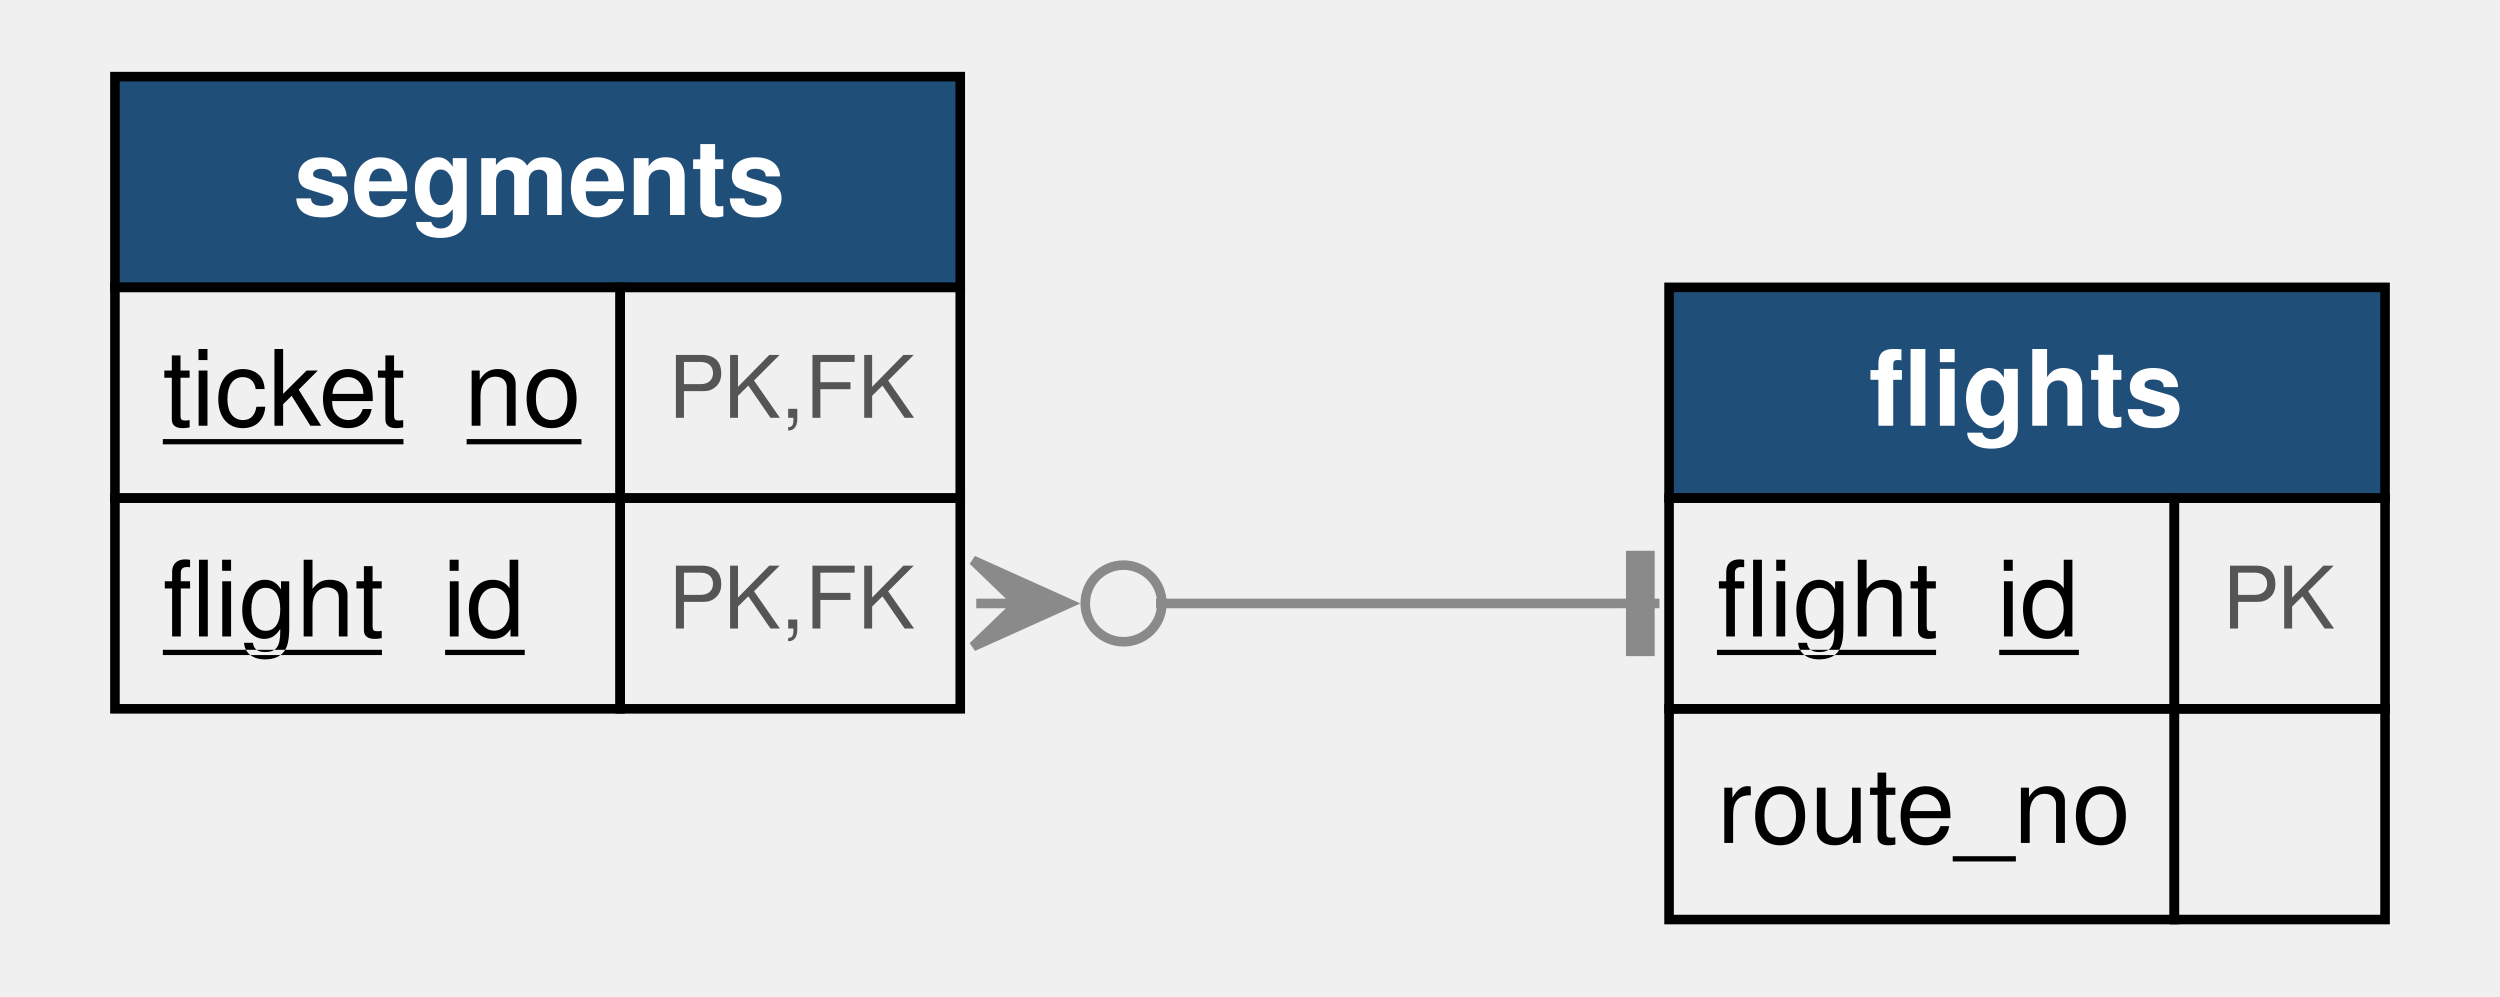
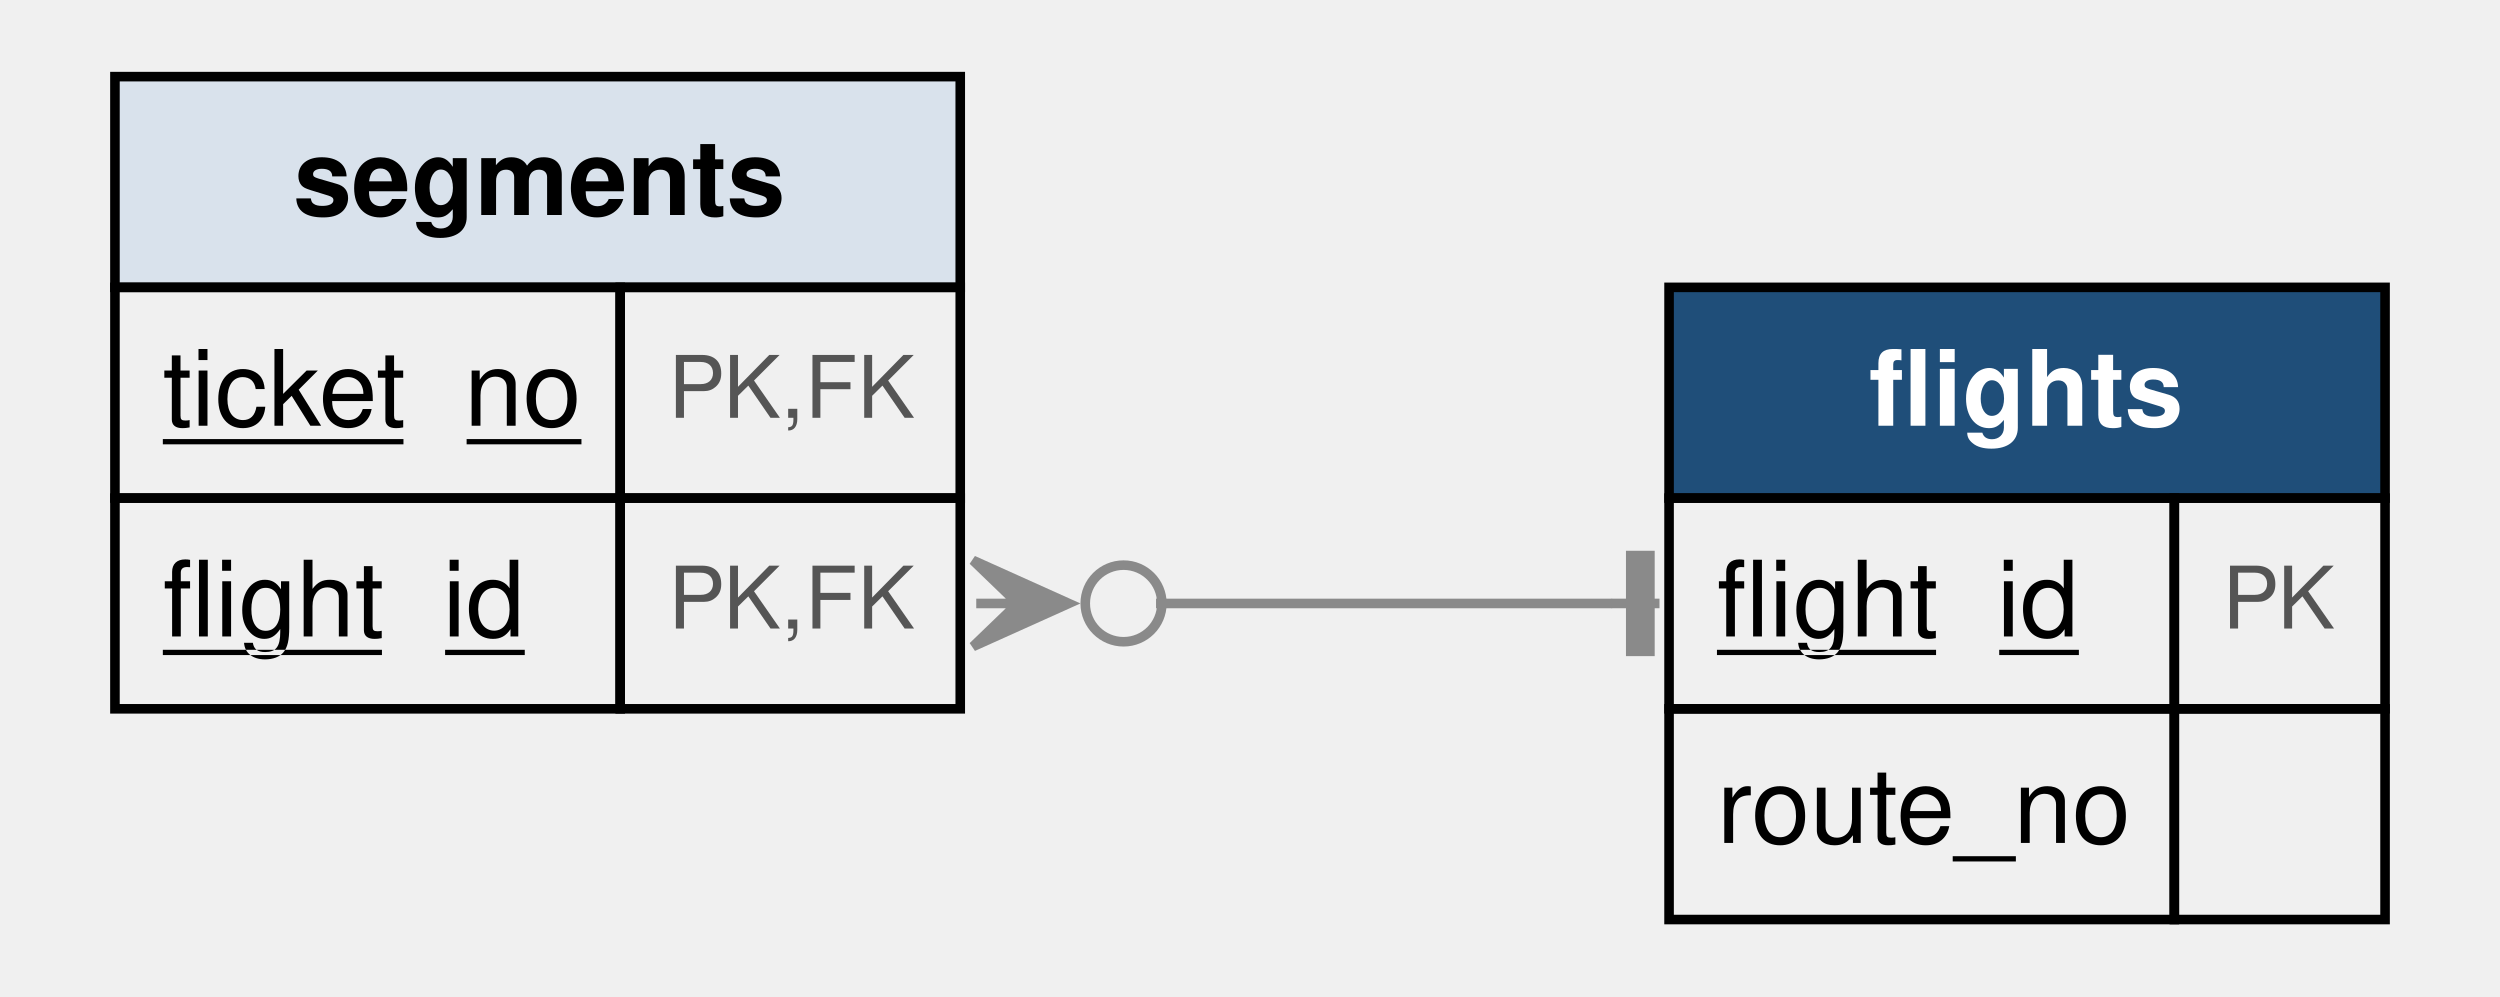
<svg xmlns="http://www.w3.org/2000/svg" width="261pt" height="104pt" viewBox="0.00 0.00 261.00 104.00">
  <g id="graph0" class="graph" transform="scale(1 1) rotate(0) translate(4 100)">
    <g id="node1" class="node">
      <polygon fill="#1f4e79" stroke="none" points="170.25,-48 170.25,-70 245,-70 245,-48 170.25,-48" />
      <polygon fill="none" stroke="black" points="170.25,-48 170.25,-70 245,-70 245,-48 170.25,-48" />
      <text xml:space="preserve" text-anchor="start" x="191.12" y="-55.55" font-family="Helvetica,sans-Serif" font-weight="bold" font-size="11.00" fill="white">flights</text>
      <polygon fill="none" stroke="black" points="170.25,-26 170.25,-48 223,-48 223,-26 170.25,-26" />
      <text xml:space="preserve" text-anchor="start" x="175.25" y="-33.55" font-family="Helvetica,sans-Serif" text-decoration="underline" font-size="11.00">flight_id</text>
      <polygon fill="none" stroke="black" points="223,-26 223,-48 245,-48 245,-26 223,-26" />
      <text xml:space="preserve" text-anchor="start" x="228" y="-34.38" font-family="Helvetica,sans-Serif" font-size="9.00" fill="#555555">PK</text>
      <polygon fill="none" stroke="black" points="170.25,-4 170.25,-26 223,-26 223,-4 170.25,-4" />
      <text xml:space="preserve" text-anchor="start" x="175.25" y="-12" font-family="Helvetica,sans-Serif" font-size="11.00">route_no</text>
      <polygon fill="none" stroke="black" points="223,-4 223,-26 245,-26 245,-4 223,-4" />
    </g>
    <g id="node2" class="node">
-       <polygon fill="#1f4e79" stroke="none" points="8,-70 8,-92 96.25,-92 96.25,-70 8,-70" />
+       <polygon fill="#d9e2ec" stroke="none" points="8,-70 8,-92 96.25,-92 96.25,-70 8,-70" />
      <polygon fill="none" stroke="black" points="8,-70 8,-92 96.25,-92 96.25,-70 8,-70" />
-       <text xml:space="preserve" text-anchor="start" x="26.62" y="-77.55" font-family="Helvetica,sans-Serif" font-weight="bold" font-size="11.00" fill="white">segments</text>
+       <text xml:space="preserve" text-anchor="start" x="26.62" y="-77.55" font-family="Helvetica,sans-Serif" font-weight="bold" font-size="11.00">segments</text>
      <polygon fill="none" stroke="black" points="8,-48 8,-70 60.75,-70 60.75,-48 8,-48" />
      <text xml:space="preserve" text-anchor="start" x="13" y="-55.55" font-family="Helvetica,sans-Serif" text-decoration="underline" font-size="11.00">ticket_no</text>
      <polygon fill="none" stroke="black" points="60.75,-48 60.75,-70 96.25,-70 96.25,-48 60.75,-48" />
      <text xml:space="preserve" text-anchor="start" x="65.75" y="-56.38" font-family="Helvetica,sans-Serif" font-size="9.00" fill="#555555">PK,FK</text>
      <polygon fill="none" stroke="black" points="8,-26 8,-48 60.75,-48 60.75,-26 8,-26" />
      <text xml:space="preserve" text-anchor="start" x="13" y="-33.55" font-family="Helvetica,sans-Serif" text-decoration="underline" font-size="11.00">flight_id</text>
      <polygon fill="none" stroke="black" points="60.75,-26 60.75,-48 96.25,-48 96.25,-26 60.75,-26" />
      <text xml:space="preserve" text-anchor="start" x="65.75" y="-34.38" font-family="Helvetica,sans-Serif" font-size="9.00" fill="#555555">PK,FK</text>
    </g>
    <g id="edge1" class="edge">
      <path fill="none" stroke="#8a8a8a" d="M116.69,-37C133.18,-37 143.37,-37 164.31,-37" />
      <polygon fill="#8a8a8a" stroke="#8a8a8a" points="107.58,-37 97.58,-32.5 102.25,-37 97.92,-37 97.92,-37 97.92,-37 102.25,-37 97.58,-41.5 107.58,-37" />
      <ellipse fill="none" stroke="#8a8a8a" cx="113.3" cy="-37" rx="4" ry="4" />
      <polygon fill="#8a8a8a" stroke="#8a8a8a" points="168.25,-32 168.25,-42 166.25,-42 166.25,-32 168.25,-32" />
      <polyline fill="none" stroke="#8a8a8a" points="169.25,-37 164.25,-37" />
    </g>
  </g>
</svg>
